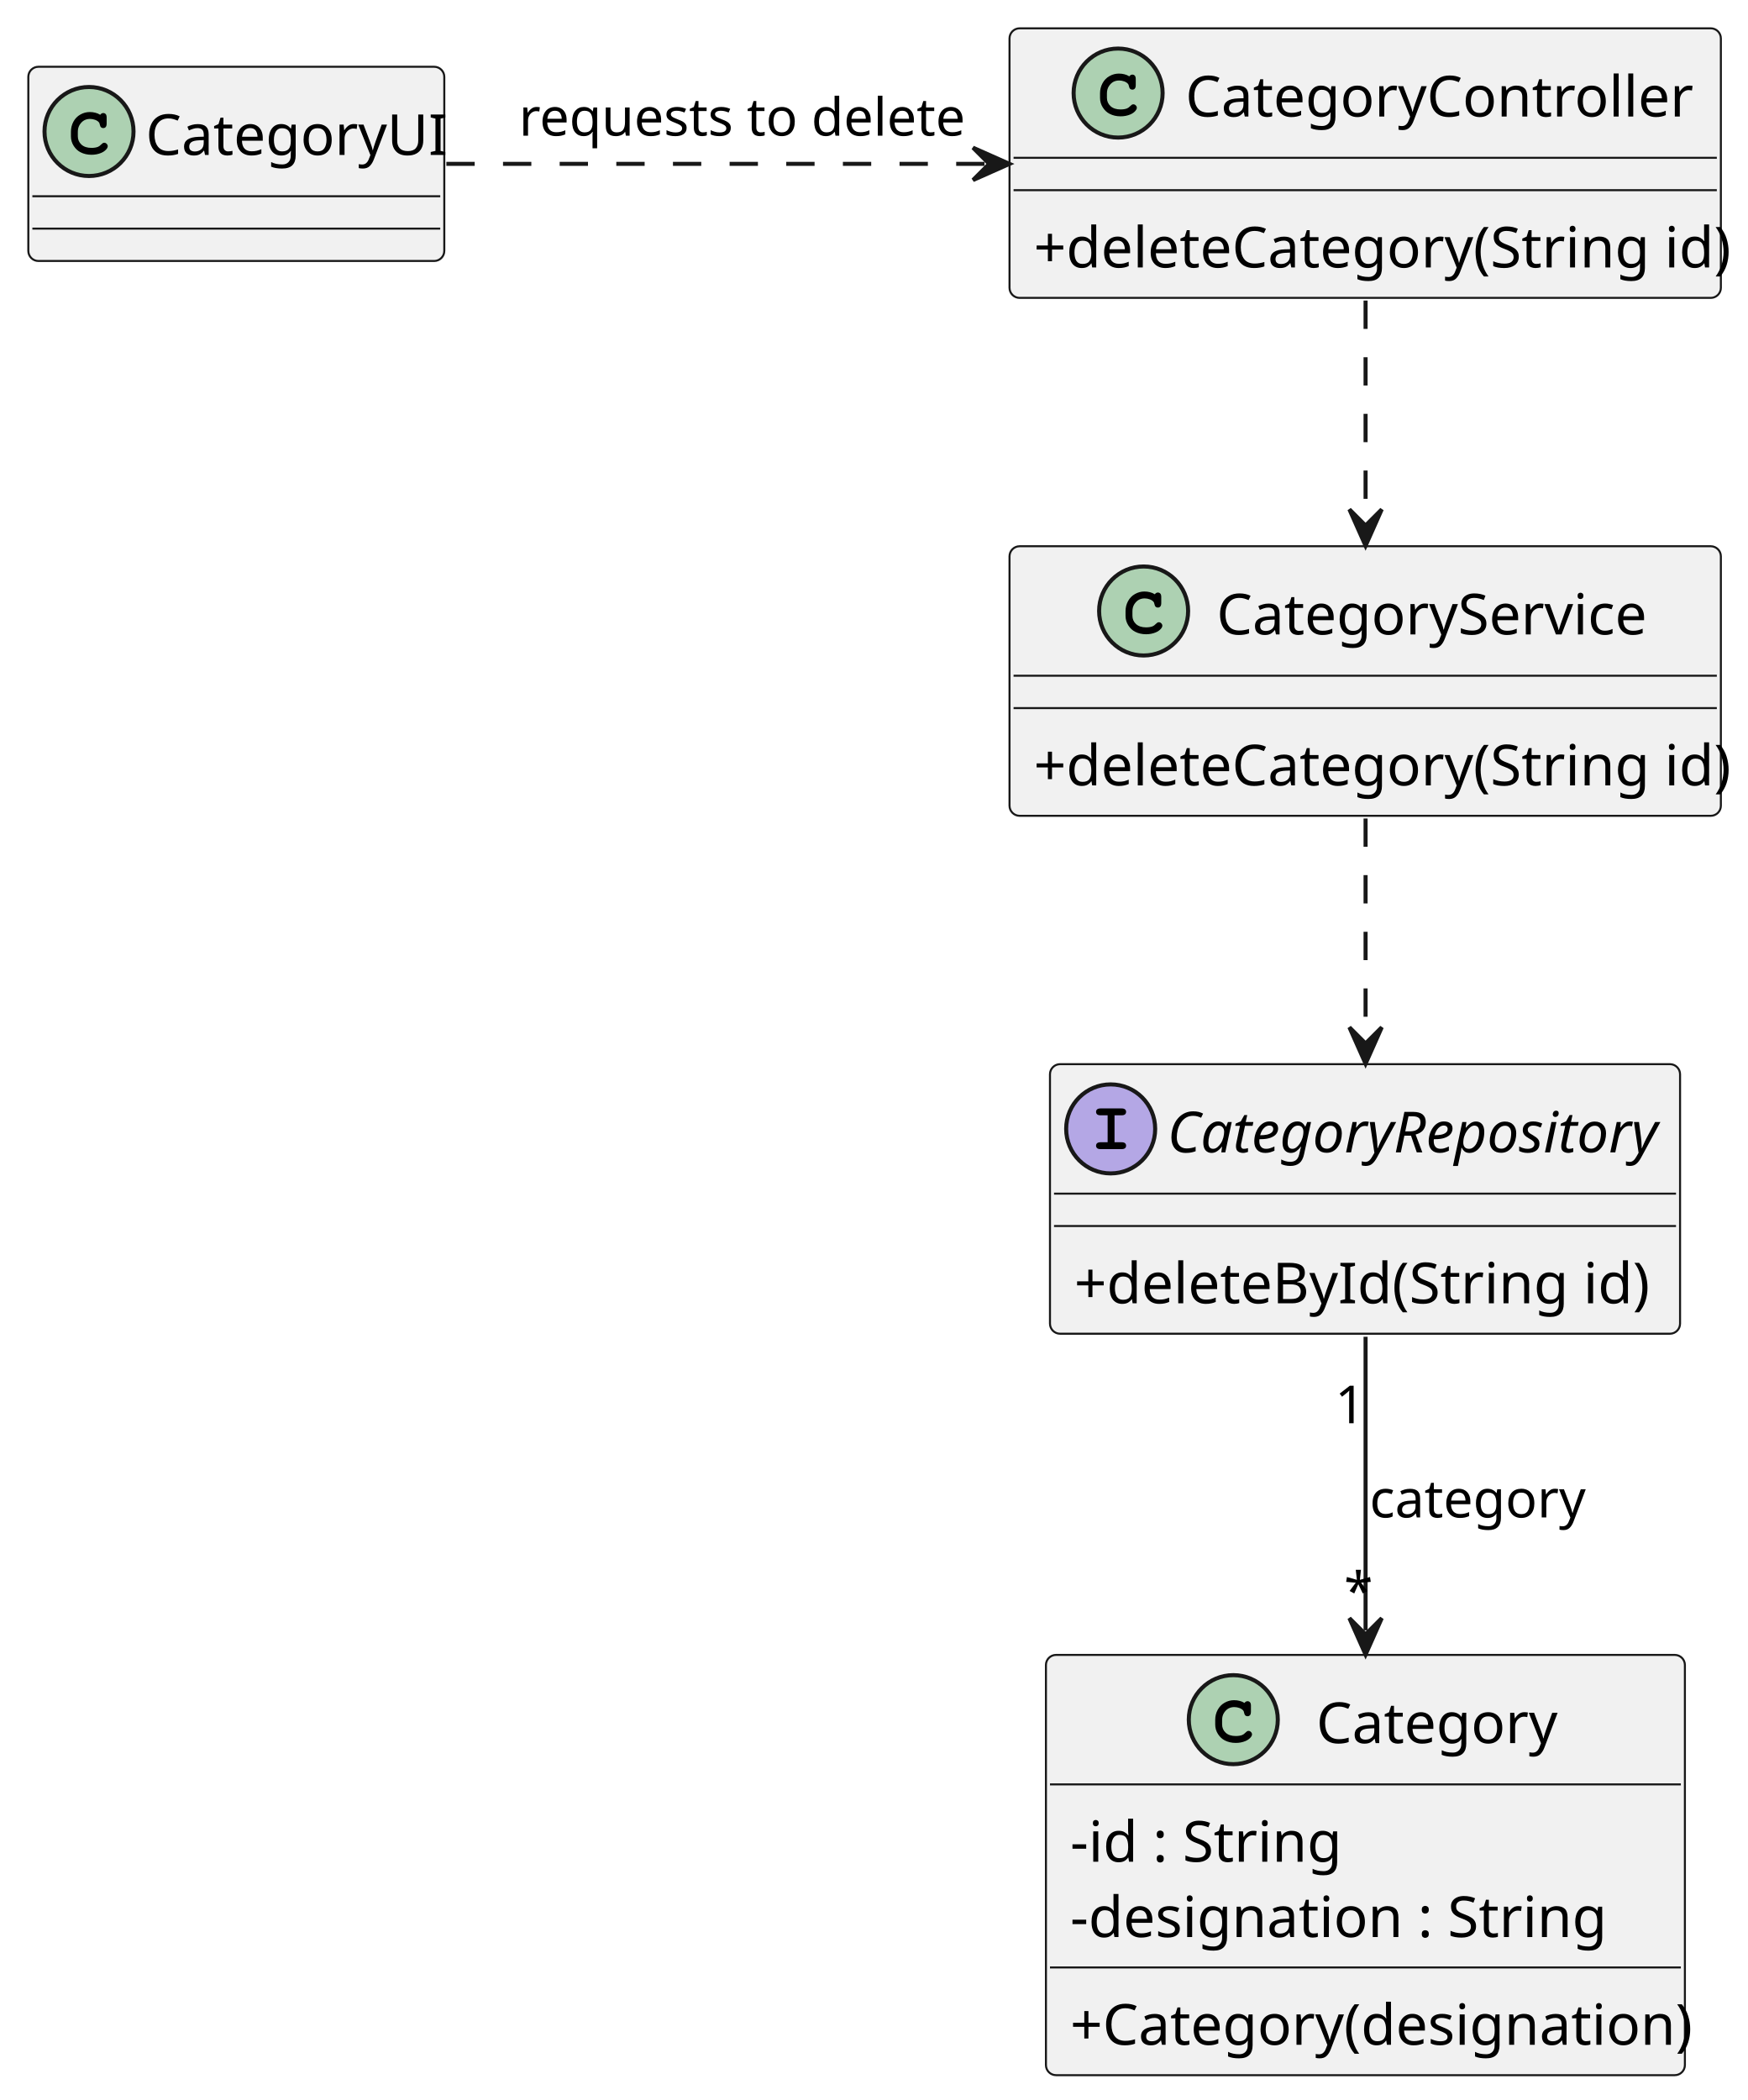
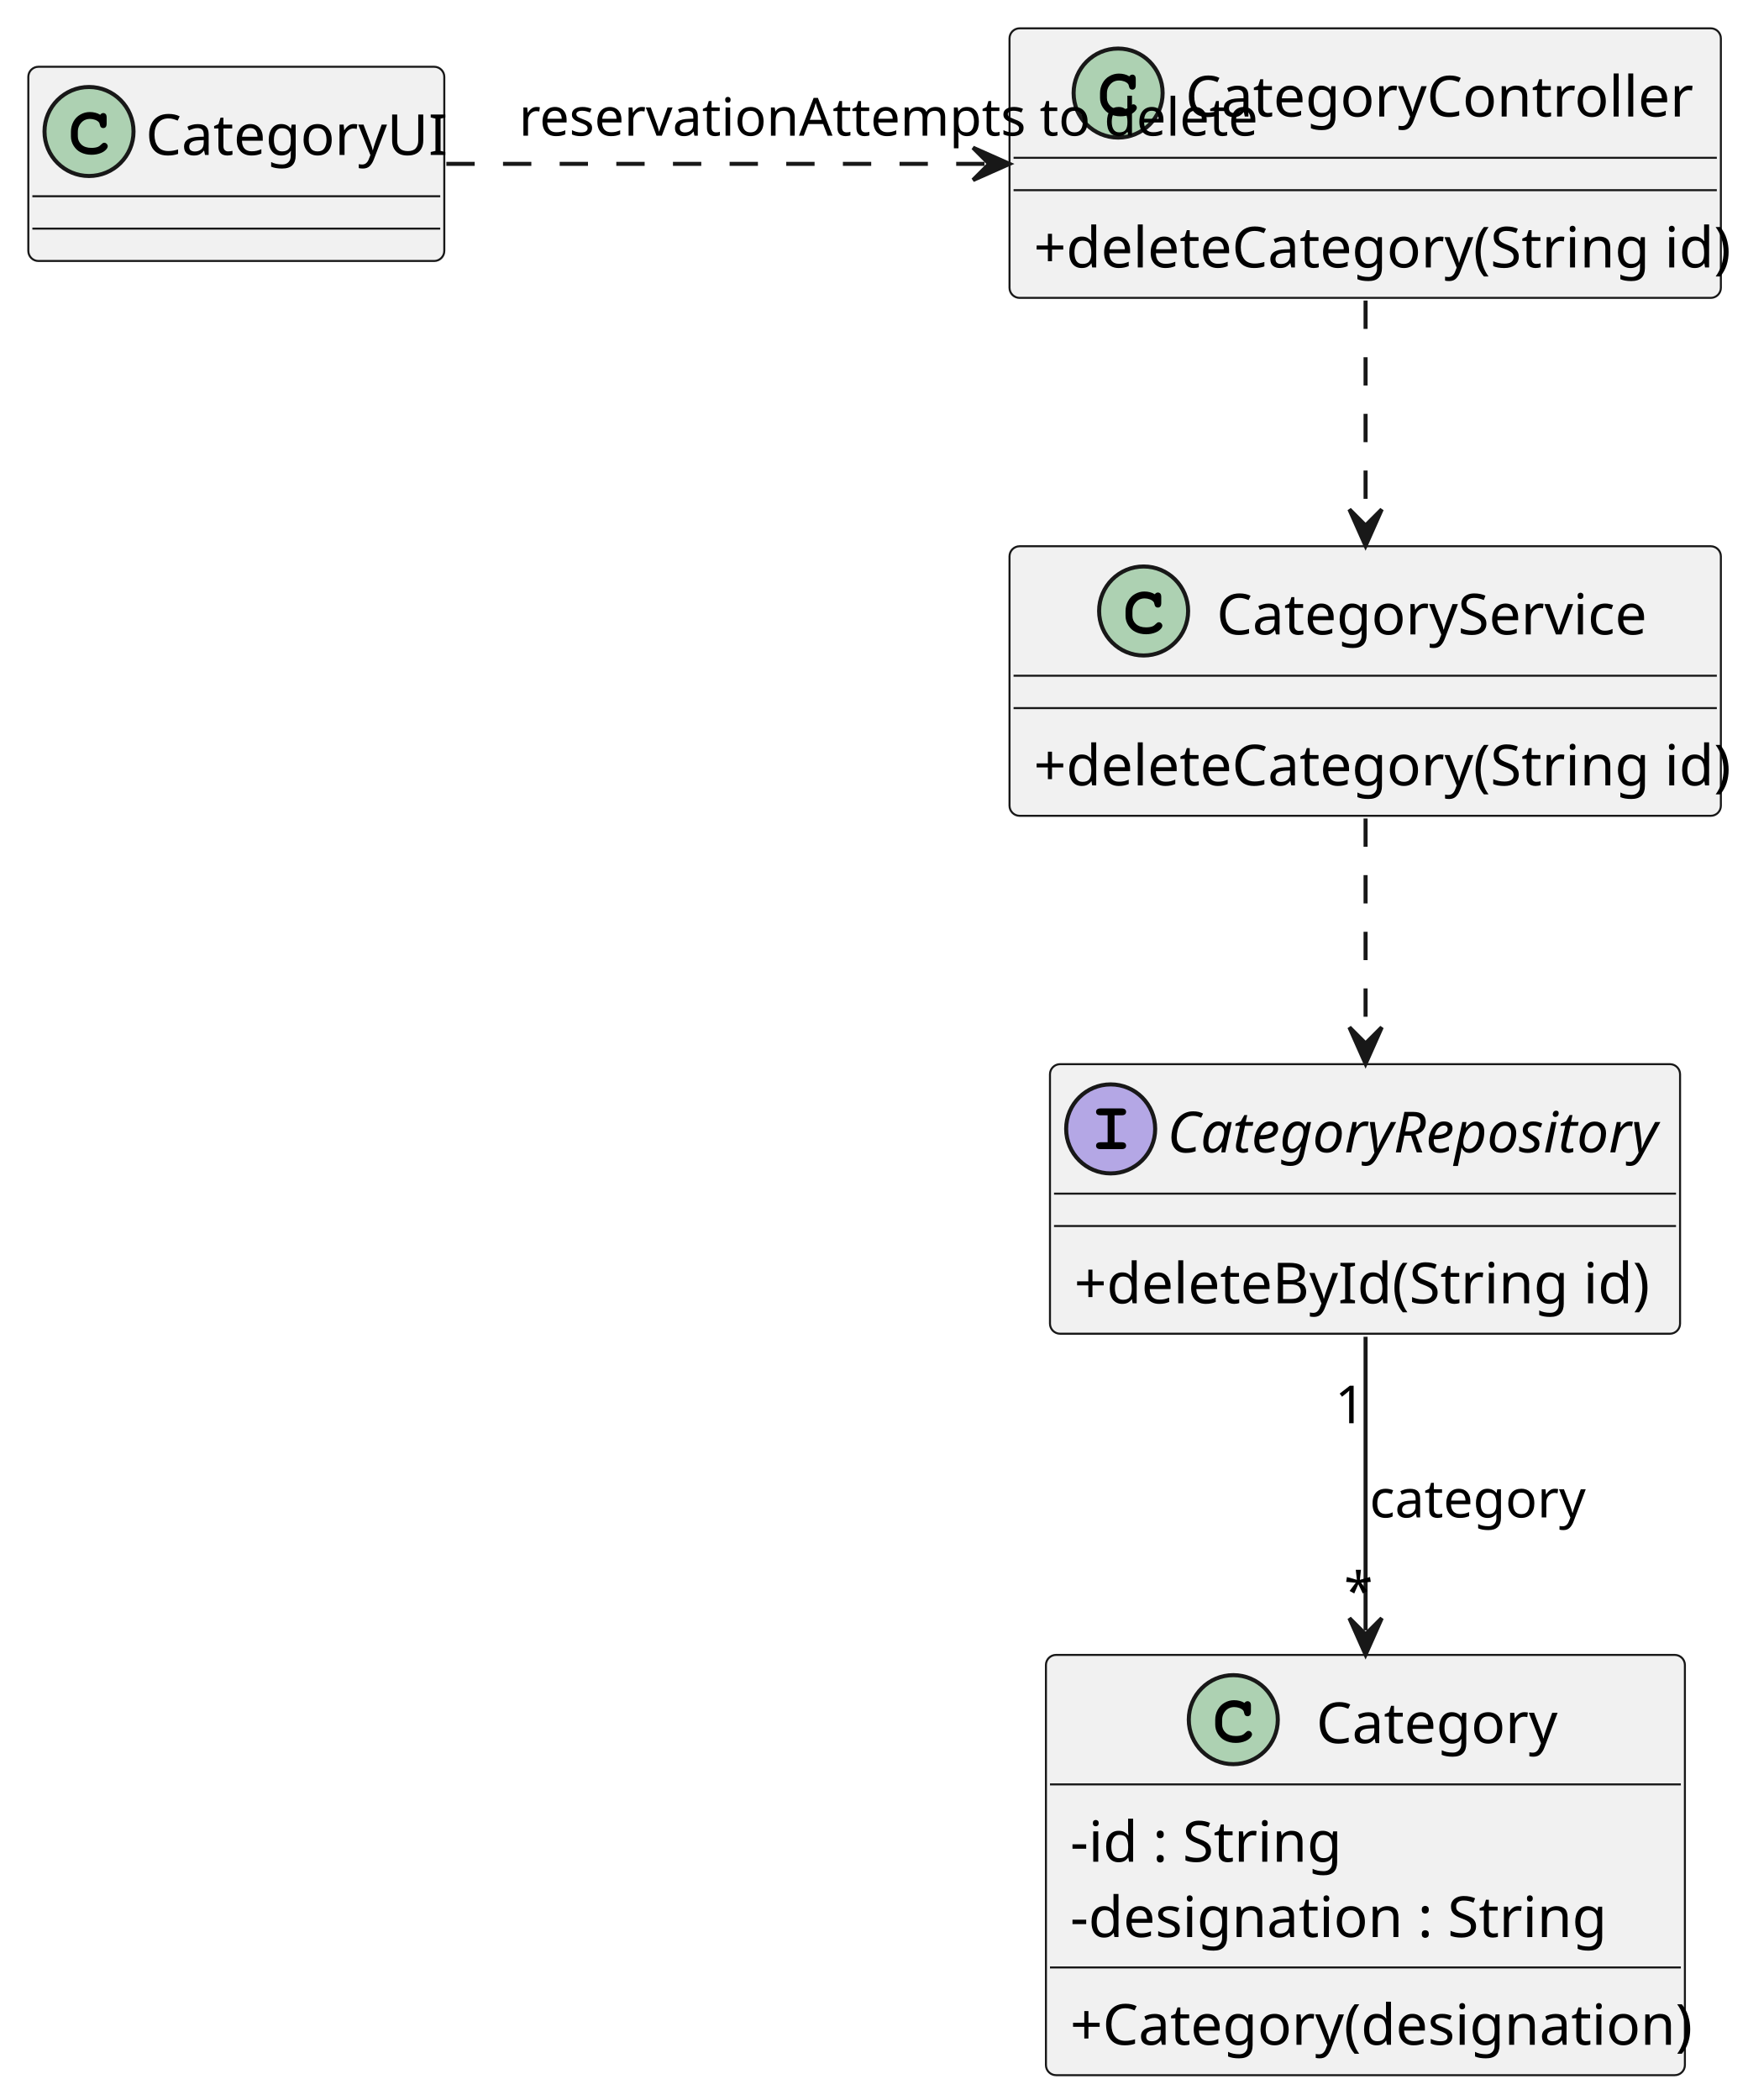
<svg xmlns="http://www.w3.org/2000/svg" contentStyleType="text/css" height="519px" preserveAspectRatio="none" style="width:432px;height:519px;background:#FFFFFF;" version="1.1" viewBox="0 0 432 519" width="432px" zoomAndPan="magnify">
  <defs />
  <g>
    <g id="elem_CategoryUI">
      <rect codeLine="6" fill="#F1F1F1" height="48" id="CategoryUI" rx="2.5" ry="2.5" style="stroke:#181818;stroke-width:0.5;" width="102.807" x="7" y="16.5" />
      <ellipse cx="22" cy="32.5" fill="#ADD1B2" rx="11" ry="11" style="stroke:#181818;stroke-width:1.0;" />
      <path d="M24.766,28.375 Q24.922,28.156 25.109,28.047 Q25.297,27.938 25.516,27.938 Q25.891,27.938 26.125,28.203 Q26.359,28.453 26.359,29.062 L26.359,30.516 Q26.359,31.125 26.125,31.391 Q25.891,31.656 25.516,31.656 Q25.172,31.656 24.969,31.453 Q24.766,31.266 24.656,30.75 Q24.609,30.391 24.422,30.203 Q24.094,29.828 23.484,29.609 Q22.875,29.391 22.25,29.391 Q21.484,29.391 20.844,29.719 Q20.219,30.047 19.719,30.797 Q19.234,31.547 19.234,32.578 L19.234,33.672 Q19.234,34.906 20.125,35.734 Q21.016,36.547 22.609,36.547 Q23.547,36.547 24.203,36.297 Q24.594,36.141 25.016,35.703 Q25.281,35.438 25.422,35.359 Q25.578,35.281 25.781,35.281 Q26.109,35.281 26.359,35.547 Q26.625,35.797 26.625,36.141 Q26.625,36.484 26.281,36.891 Q25.781,37.469 24.984,37.797 Q23.906,38.25 22.609,38.25 Q21.094,38.25 19.891,37.625 Q18.906,37.125 18.219,36.062 Q17.531,34.984 17.531,33.703 L17.531,32.547 Q17.531,31.219 18.141,30.078 Q18.766,28.922 19.859,28.312 Q20.953,27.688 22.188,27.688 Q22.922,27.688 23.562,27.859 Q24.219,28.016 24.766,28.375 Z " fill="#000000" />
      <text fill="#000000" font-family="sans-serif" font-size="14" lengthAdjust="spacing" textLength="70.807" x="36" y="38.297">CategoryUI</text>
      <line style="stroke:#181818;stroke-width:0.5;" x1="8" x2="108.807" y1="48.5" y2="48.5" />
      <line style="stroke:#181818;stroke-width:0.5;" x1="8" x2="108.807" y1="56.5" y2="56.5" />
    </g>
    <g id="elem_Category">
      <rect codeLine="9" fill="#F1F1F1" height="103.863" id="Category" rx="2.5" ry="2.5" style="stroke:#181818;stroke-width:0.5;" width="157.92" x="258.5" y="409" />
      <ellipse cx="304.807" cy="425" fill="#ADD1B2" rx="11" ry="11" style="stroke:#181818;stroke-width:1.0;" />
      <path d="M307.572,420.875 Q307.728,420.656 307.916,420.547 Q308.103,420.438 308.322,420.438 Q308.697,420.438 308.932,420.703 Q309.166,420.953 309.166,421.562 L309.166,423.016 Q309.166,423.625 308.932,423.891 Q308.697,424.156 308.322,424.156 Q307.978,424.156 307.775,423.953 Q307.572,423.766 307.463,423.25 Q307.416,422.891 307.228,422.703 Q306.9,422.328 306.291,422.109 Q305.682,421.891 305.057,421.891 Q304.291,421.891 303.65,422.219 Q303.025,422.547 302.525,423.297 Q302.041,424.047 302.041,425.078 L302.041,426.172 Q302.041,427.406 302.932,428.234 Q303.822,429.047 305.416,429.047 Q306.353,429.047 307.01,428.797 Q307.4,428.641 307.822,428.203 Q308.088,427.938 308.228,427.859 Q308.385,427.781 308.588,427.781 Q308.916,427.781 309.166,428.047 Q309.432,428.297 309.432,428.641 Q309.432,428.984 309.088,429.391 Q308.588,429.969 307.791,430.297 Q306.713,430.75 305.416,430.75 Q303.9,430.75 302.697,430.125 Q301.713,429.625 301.025,428.562 Q300.338,427.484 300.338,426.203 L300.338,425.047 Q300.338,423.719 300.947,422.578 Q301.572,421.422 302.666,420.812 Q303.76,420.188 304.994,420.188 Q305.728,420.188 306.369,420.359 Q307.025,420.516 307.572,420.875 Z " fill="#000000" />
      <text fill="#000000" font-family="sans-serif" font-size="14" lengthAdjust="spacing" textLength="56.807" x="325.307" y="430.797">Category</text>
      <line style="stroke:#181818;stroke-width:0.5;" x1="259.5" x2="415.42" y1="441" y2="441" />
      <text fill="#000000" font-family="sans-serif" font-size="14" lengthAdjust="spacing" textLength="63.8" x="264.5" y="460.107">-id : String</text>
      <text fill="#000000" font-family="sans-serif" font-size="14" lengthAdjust="spacing" textLength="124.517" x="264.5" y="478.728">-designation : String</text>
      <line style="stroke:#181818;stroke-width:0.5;" x1="259.5" x2="415.42" y1="486.242" y2="486.242" />
      <text fill="#000000" font-family="sans-serif" font-size="14" lengthAdjust="spacing" textLength="145.92" x="264.5" y="505.35">+Category(designation)</text>
    </g>
    <g id="elem_CategoryController">
      <rect codeLine="15" fill="#F1F1F1" height="66.621" id="CategoryController" rx="2.5" ry="2.5" style="stroke:#181818;stroke-width:0.5;" width="175.81" x="249.5" y="7" />
      <ellipse cx="276.341" cy="23" fill="#ADD1B2" rx="11" ry="11" style="stroke:#181818;stroke-width:1.0;" />
      <path d="M279.107,18.875 Q279.263,18.656 279.45,18.547 Q279.638,18.438 279.857,18.438 Q280.232,18.438 280.466,18.703 Q280.7,18.953 280.7,19.562 L280.7,21.016 Q280.7,21.625 280.466,21.891 Q280.232,22.156 279.857,22.156 Q279.513,22.156 279.31,21.953 Q279.107,21.766 278.997,21.25 Q278.95,20.891 278.763,20.703 Q278.435,20.328 277.825,20.109 Q277.216,19.891 276.591,19.891 Q275.825,19.891 275.185,20.219 Q274.56,20.547 274.06,21.297 Q273.575,22.047 273.575,23.078 L273.575,24.172 Q273.575,25.406 274.466,26.234 Q275.357,27.047 276.95,27.047 Q277.888,27.047 278.544,26.797 Q278.935,26.641 279.357,26.203 Q279.622,25.938 279.763,25.859 Q279.919,25.781 280.122,25.781 Q280.45,25.781 280.7,26.047 Q280.966,26.297 280.966,26.641 Q280.966,26.984 280.622,27.391 Q280.122,27.969 279.325,28.297 Q278.247,28.75 276.95,28.75 Q275.435,28.75 274.232,28.125 Q273.247,27.625 272.56,26.562 Q271.872,25.484 271.872,24.203 L271.872,23.047 Q271.872,21.719 272.482,20.578 Q273.107,19.422 274.2,18.812 Q275.294,18.188 276.529,18.188 Q277.263,18.188 277.904,18.359 Q278.56,18.516 279.107,18.875 Z " fill="#000000" />
      <text fill="#000000" font-family="sans-serif" font-size="14" lengthAdjust="spacing" textLength="117.496" x="292.972" y="28.797">CategoryController</text>
      <line style="stroke:#181818;stroke-width:0.5;" x1="250.5" x2="424.31" y1="39" y2="39" />
      <line style="stroke:#181818;stroke-width:0.5;" x1="250.5" x2="424.31" y1="47" y2="47" />
      <text fill="#000000" font-family="sans-serif" font-size="14" lengthAdjust="spacing" textLength="163.81" x="255.5" y="66.107">+deleteCategory(String id)</text>
    </g>
    <g id="elem_CategoryService">
      <rect codeLine="19" fill="#F1F1F1" height="66.621" id="CategoryService" rx="2.5" ry="2.5" style="stroke:#181818;stroke-width:0.5;" width="175.81" x="249.5" y="135" />
      <ellipse cx="282.644" cy="151" fill="#ADD1B2" rx="11" ry="11" style="stroke:#181818;stroke-width:1.0;" />
      <path d="M285.41,146.875 Q285.566,146.656 285.753,146.547 Q285.941,146.438 286.16,146.438 Q286.535,146.438 286.769,146.703 Q287.003,146.953 287.003,147.562 L287.003,149.016 Q287.003,149.625 286.769,149.891 Q286.535,150.156 286.16,150.156 Q285.816,150.156 285.613,149.953 Q285.41,149.766 285.3,149.25 Q285.253,148.891 285.066,148.703 Q284.738,148.328 284.128,148.109 Q283.519,147.891 282.894,147.891 Q282.128,147.891 281.488,148.219 Q280.863,148.547 280.363,149.297 Q279.878,150.047 279.878,151.078 L279.878,152.172 Q279.878,153.406 280.769,154.234 Q281.66,155.047 283.253,155.047 Q284.191,155.047 284.847,154.797 Q285.238,154.641 285.66,154.203 Q285.925,153.938 286.066,153.859 Q286.222,153.781 286.425,153.781 Q286.753,153.781 287.003,154.047 Q287.269,154.297 287.269,154.641 Q287.269,154.984 286.925,155.391 Q286.425,155.969 285.628,156.297 Q284.55,156.75 283.253,156.75 Q281.738,156.75 280.535,156.125 Q279.55,155.625 278.863,154.562 Q278.175,153.484 278.175,152.203 L278.175,151.047 Q278.175,149.719 278.785,148.578 Q279.41,147.422 280.503,146.812 Q281.597,146.188 282.832,146.188 Q283.566,146.188 284.207,146.359 Q284.863,146.516 285.41,146.875 Z " fill="#000000" />
      <text fill="#000000" font-family="sans-serif" font-size="14" lengthAdjust="spacing" textLength="103.489" x="300.676" y="156.797">CategoryService</text>
      <line style="stroke:#181818;stroke-width:0.5;" x1="250.5" x2="424.31" y1="167" y2="167" />
      <line style="stroke:#181818;stroke-width:0.5;" x1="250.5" x2="424.31" y1="175" y2="175" />
      <text fill="#000000" font-family="sans-serif" font-size="14" lengthAdjust="spacing" textLength="163.81" x="255.5" y="194.107">+deleteCategory(String id)</text>
    </g>
    <g id="elem_CategoryRepository">
      <rect codeLine="23" fill="#F1F1F1" height="66.621" id="CategoryRepository" rx="2.5" ry="2.5" style="stroke:#181818;stroke-width:0.5;" width="155.724" x="259.5" y="263" />
      <ellipse cx="274.5" cy="279" fill="#B4A7E5" rx="11" ry="11" style="stroke:#181818;stroke-width:1.0;" />
      <path d="M275.453,275.641 L275.453,282.297 L277.172,282.297 Q277.781,282.297 278.047,282.531 Q278.312,282.766 278.312,283.156 Q278.312,283.531 278.047,283.766 Q277.781,284 277.172,284 L272.031,284 Q271.422,284 271.156,283.766 Q270.891,283.531 270.891,283.141 Q270.891,282.766 271.156,282.531 Q271.422,282.297 272.031,282.297 L273.75,282.297 L273.75,275.641 L272.031,275.641 Q271.422,275.641 271.156,275.406 Q270.891,275.172 270.891,274.781 Q270.891,274.406 271.156,274.172 Q271.422,273.938 272.031,273.938 L277.172,273.938 Q277.781,273.938 278.047,274.172 Q278.312,274.406 278.312,274.781 Q278.312,275.172 278.047,275.406 Q277.781,275.641 277.172,275.641 L275.453,275.641 Z " fill="#000000" />
      <text fill="#000000" font-family="sans-serif" font-size="14" font-style="italic" lengthAdjust="spacing" textLength="123.724" x="288.5" y="284.797">CategoryRepository</text>
      <line style="stroke:#181818;stroke-width:0.5;" x1="260.5" x2="414.224" y1="295" y2="295" />
      <line style="stroke:#181818;stroke-width:0.5;" x1="260.5" x2="414.224" y1="303" y2="303" />
      <text fill="#000000" font-family="sans-serif" font-size="14" lengthAdjust="spacing" textLength="135.017" x="265.5" y="322.107">+deleteById(String id)</text>
    </g>
    <g id="link_CategoryUI_CategoryController">
      <path codeLine="27" d="M110.32,40.5 C149.33,40.5 197.71,40.5 243.48,40.5 " fill="none" id="CategoryUI-to-CategoryController" style="stroke:#181818;stroke-width:1.0;stroke-dasharray:7.0,7.0;" />
      <polygon fill="#181818" points="249.48,40.5,240.48,36.5,244.48,40.5,240.48,44.5,249.48,40.5" style="stroke:#181818;stroke-width:1.0;" />
-       <text fill="#000000" font-family="sans-serif" font-size="13" lengthAdjust="spacing" textLength="103.346" x="128.25" y="33.528">requests to delete</text>
+       <text fill="#000000" font-family="sans-serif" font-size="13" lengthAdjust="spacing" textLength="103.346" x="128.25" y="33.528">reservationAttempts to delete</text>
    </g>
    <g id="link_CategoryController_CategoryService">
      <path codeLine="28" d="M337.5,74.28 C337.5,92.94 337.5,110.25 337.5,128.89 " fill="none" id="CategoryController-to-CategoryService" style="stroke:#181818;stroke-width:1.0;stroke-dasharray:7.0,7.0;" />
      <polygon fill="#181818" points="337.5,134.89,341.5,125.89,337.5,129.89,333.5,125.89,337.5,134.89" style="stroke:#181818;stroke-width:1.0;" />
    </g>
    <g id="link_CategoryService_CategoryRepository">
      <path codeLine="29" d="M337.5,202.28 C337.5,220.94 337.5,238.25 337.5,256.89 " fill="none" id="CategoryService-to-CategoryRepository" style="stroke:#181818;stroke-width:1.0;stroke-dasharray:7.0,7.0;" />
      <polygon fill="#181818" points="337.5,262.89,341.5,253.89,337.5,257.89,333.5,253.89,337.5,262.89" style="stroke:#181818;stroke-width:1.0;" />
    </g>
    <g id="link_CategoryRepository_Category">
      <path codeLine="30" d="M337.5,330.38 C337.5,352.92 337.5,377.26 337.5,402.92 " fill="none" id="CategoryRepository-to-Category" style="stroke:#181818;stroke-width:1.0;" />
      <polygon fill="#181818" points="337.5,408.92,341.5,399.92,337.5,403.92,333.5,399.92,337.5,408.92" style="stroke:#181818;stroke-width:1.0;" />
      <text fill="#000000" font-family="sans-serif" font-size="13" lengthAdjust="spacing" textLength="49.861" x="338.5" y="375.028">category</text>
      <text fill="#000000" font-family="sans-serif" font-size="13" lengthAdjust="spacing" textLength="7.23" x="329.942" y="351.75">1</text>
      <text fill="#000000" font-family="sans-serif" font-size="13" lengthAdjust="spacing" textLength="5.059" x="332.173" y="397.837">*</text>
    </g>
  </g>
</svg>
